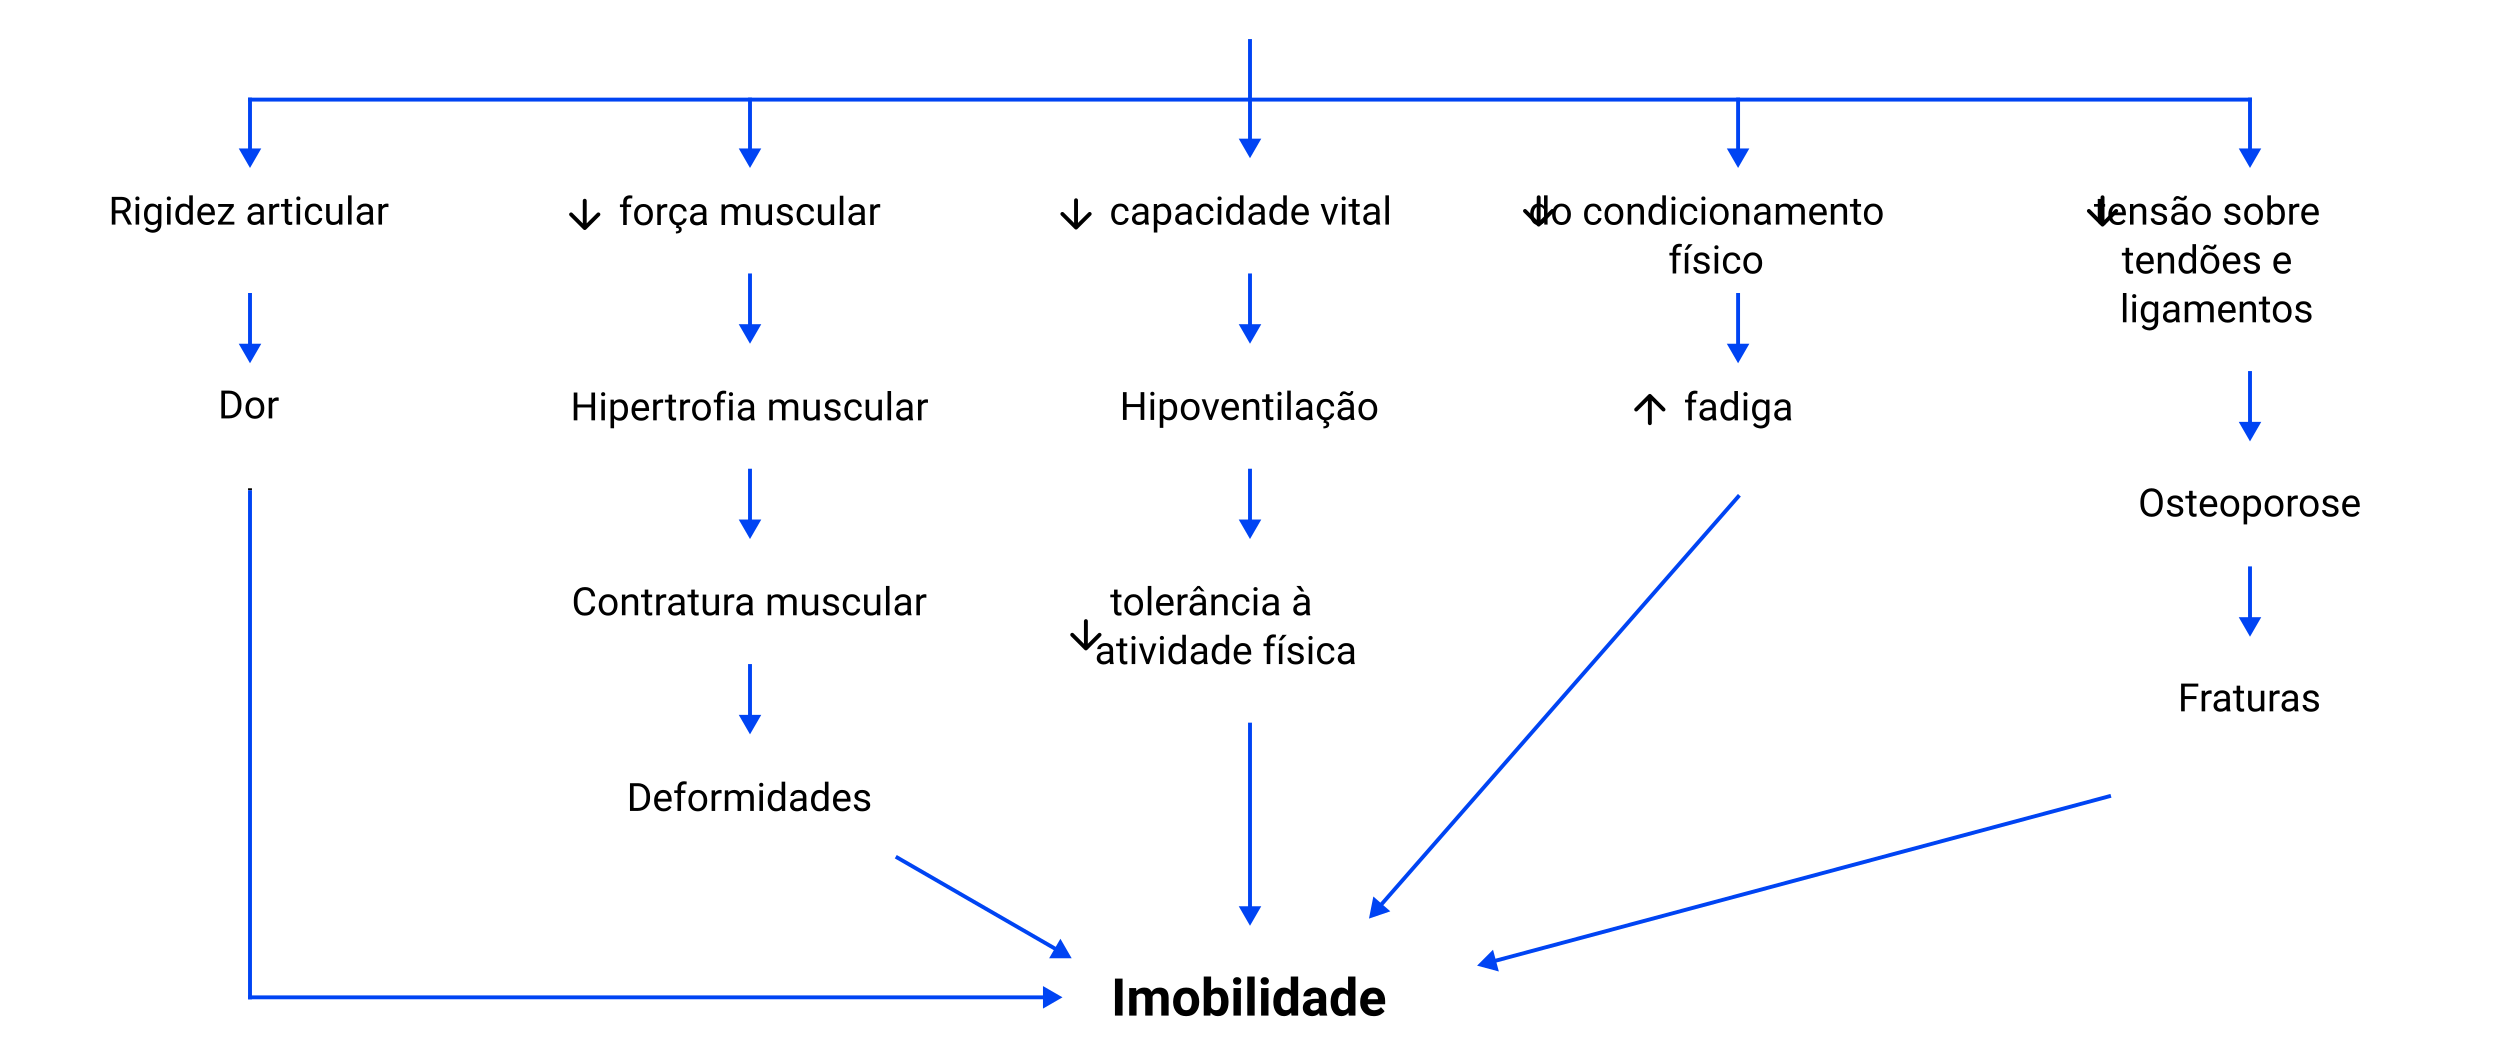
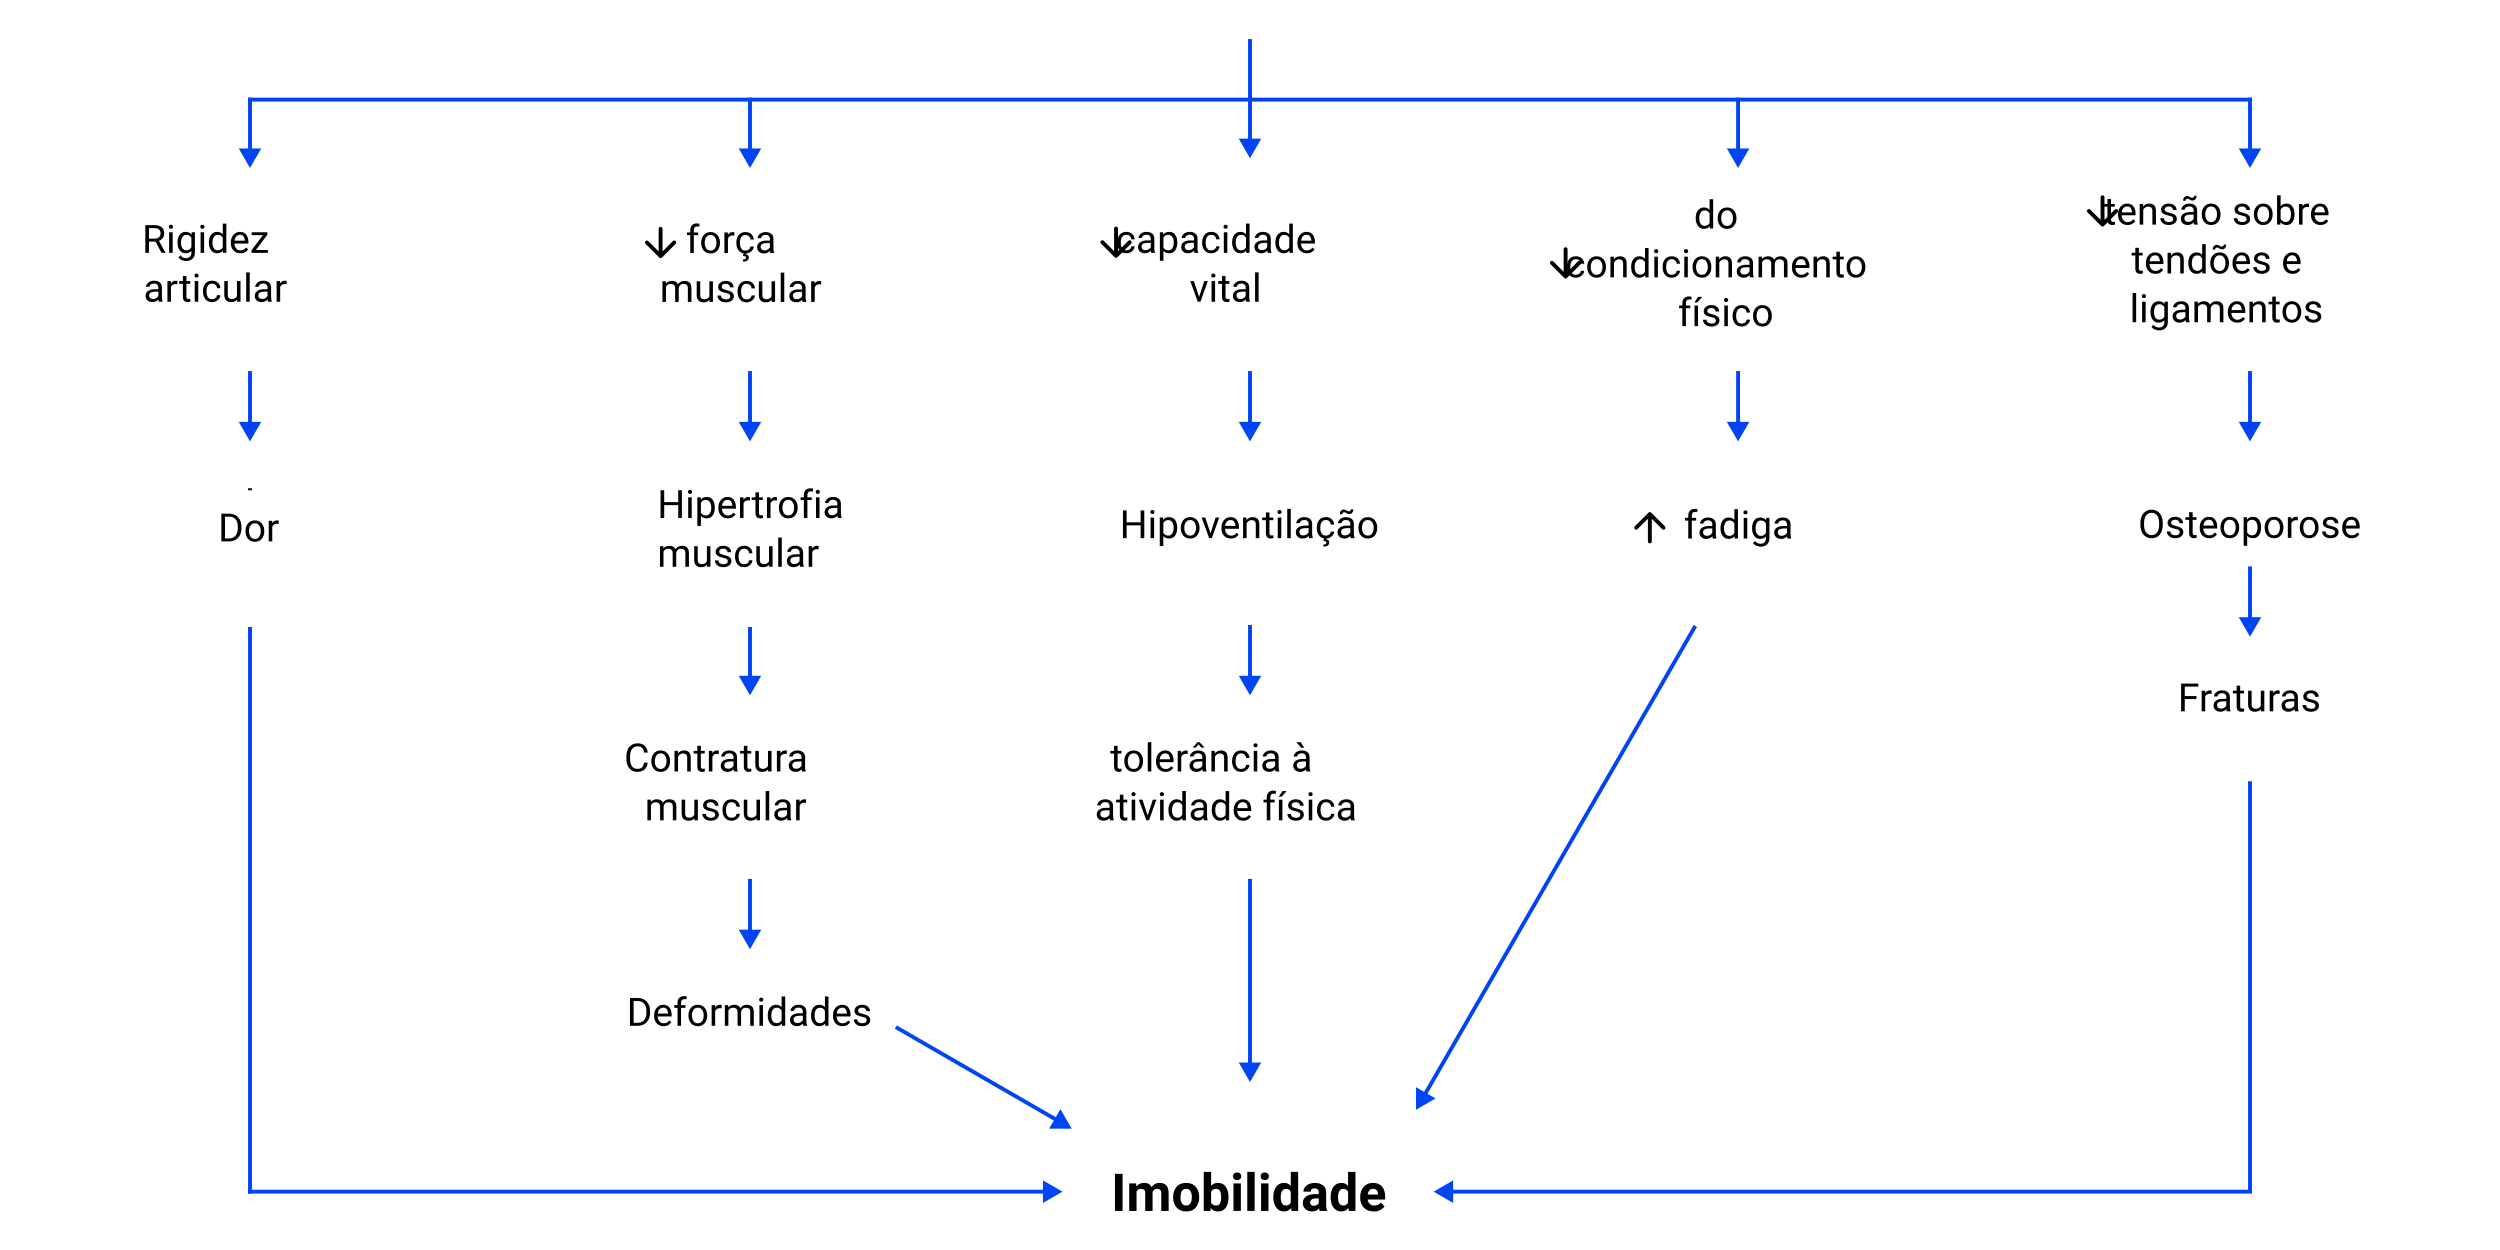
- <svg xmlns="http://www.w3.org/2000/svg" width="1280" height="540" fill="none" version="1.1" viewBox="0 0 1280 540" id="svg208">
-   <defs id="defs212" />
-   <path d="m129 251v-1h-2v1z" fill="#000" id="path22" />
-   <text x="-2.422" y="-137.916" fill="#000000" font-family="Roboto" font-size="20px" letter-spacing="0em" style="white-space:pre" xml:space="preserve" id="text78" />
-   <g transform="translate(0 -58.264)" id="g118">
-     <rect x="550" y="558.26" width="180" height="40" fill="none" id="rect114" />
-     <text x="-38.642" y="-63.442" fill="#000000" font-family="Roboto" font-size="28px" font-weight="600" letter-spacing="0em" style="white-space:pre" xml:space="preserve" id="text116" />
-   </g>
-   <text x="-2.422" y="-39.006" fill="#000000" font-family="Roboto" font-size="20px" letter-spacing="0em" style="white-space:pre" xml:space="preserve" id="text122" />
-   <g id="dor">
-     <path d="m 129,151 v -1 h -2 v 1 z m -1,35 5.774,-10 h -11.548 z m -1,-35 v 26 h 2 v -26 z" id="path56" style="fill:#0044f3" />
-     <g fill="#0044f3" id="g20">
-       <path d="m 534,504.86 v 4.773 H 127 v 2 h 407 v 4.773 l 10,-5.773 z" id="path16" />
-       <path d="m 127,251 v 260.64 h 2 V 251 Z" id="path18" />
-     </g>
-     <text x="111.677" y="214.219" fill="#666666" font-family="'Bebas Neue'" font-size="40px" letter-spacing="0px" style="line-height:1.25" xml:space="preserve" id="text126">
-       <tspan x="111.677" y="214.219" fill="#000000" font-family="Roboto" font-size="20px" id="tspan124">Dor</tspan>
+ <svg xmlns="http://www.w3.org/2000/svg" width="1280" height="640" fill="none" version="1.1" viewBox="0 0 1280 640">
+   <text x="-56.097" y="-140.672" fill="#000000" font-family="Roboto" font-size="20px" letter-spacing="0em" style="white-space:pre" xml:space="preserve" />
+   <path d="m129 251v-1h-2v1z" fill="#000" />
+   <g fill="#000000" font-size="20px">
+     <text x="-2.422" y="-137.916" font-family="Roboto" letter-spacing="0em" style="white-space:pre" xml:space="preserve" />
+     <text x="-2.422" y="-39.006" font-family="Roboto" letter-spacing="0em" style="white-space:pre" xml:space="preserve" />
+     <text x="1152.317" y="120.42" font-family="'Bebas Neue'" letter-spacing="0px" style="line-height:1.25" xml:space="preserve">
+       <tspan x="1152.317" y="120.42" fill="#000000" font-family="Roboto" font-size="20px" text-align="center" text-anchor="middle" />
    </text>
  </g>
-   <text x="1152.317" y="120.42" fill="#000000" font-family="'Bebas Neue'" font-size="20px" letter-spacing="0px" style="line-height:1.25" xml:space="preserve" id="text130">
-     <tspan x="1152.317" y="120.42" fill="#000000" font-family="Roboto" font-size="20px" text-align="center" text-anchor="middle" id="tspan128" />
+   <text x="654.753" y="668.291" font-family="'Bebas Neue'" font-size="40px" letter-spacing="0px" style="line-height:1.25" xml:space="preserve">
+     <tspan x="654.753" y="668.291" />
+     <tspan x="654.753" y="718.291" fill="#000000" font-size="20px" />
  </text>
-   <text x="654.753" y="668.291" font-size="40px" style="line-height:1.25;font-family:'Bebas Neue';letter-spacing:0px" xml:space="preserve" id="text148">
-     <tspan x="654.753" y="668.291" id="tspan144" />
-     <tspan x="654.753" y="718.291" fill="#000000" font-size="20px" id="tspan146" />
+   <text x="568.913" y="620" font-family="'Bebas Neue'" font-size="26.667px" letter-spacing="0px" style="line-height:1.25" xml:space="preserve">
+     <tspan x="568.913" y="620" fill="#000000" font-family="Roboto" font-size="26.667px" font-weight="bold">Imobilidade</tspan>
  </text>
-   <text x="568.913" y="520" font-size="26.667px" style="line-height:1.25;font-family:'Bebas Neue';letter-spacing:0px" xml:space="preserve" id="text152">
-     <tspan x="568.913" y="520" fill="#000000" font-family="Roboto" font-size="26.667px" font-weight="bold" id="tspan150">Imobilidade</tspan>
-   </text>
-   <g id="g1780">
-     <path d="m 385,141 v -1 h -2 v 1 z m -1,35 5.774,-10 h -11.548 z m -1,-35 v 26 h 2 v -26 z" id="path58" style="fill:#0044f3" />
-     <text x="292.091" y="215.205" font-size="20px" style="line-height:1.25;font-family:'Bebas Neue';letter-spacing:0px" xml:space="preserve" id="text156">
-       <tspan x="292.091" y="215.205" fill="#000000" font-family="Roboto" font-size="20px" id="tspan154">Hipertrofia muscular</tspan>
+   <g id="hm" transform="translate(0,50)">
+     <path d="m385 141v-1h-2v1zm-1 35 5.774-10h-11.548zm-1-35v26h2v-26z" fill="#0044f3" />
+     <text x="336.544" y="215.205" fill="#000000" font-family="Roboto" font-size="20px" letter-spacing="0px" style="line-height:1.25" xml:space="preserve">
+       <tspan x="336.544" y="215.205">Hipertrofia</tspan>
+       <tspan x="336.544" y="240.205">muscular</tspan>
    </text>
  </g>
-   <g id="g2088">
-     <path d="m 385,241 v -1 h -2 v 1 z m -1,35 5.774,-10 h -11.548 z m -1,-35 v 26 h 2 v -26 z" id="path24" style="fill:#0044f3" />
-     <text x="292.628" y="315" font-family="'Bebas Neue'" style="font-size:20px;line-height:1.25;letter-spacing:0px" xml:space="preserve" id="text168">
-       <tspan x="292.628" y="315" fill="#000000" font-family="Roboto" font-size="20px" id="tspan166">Contratura muscular</tspan>
+   <g id="cm" transform="translate(0,80)">
+     <path d="m385 241h-2zm-1 35 5.774-10h-11.548zm-1-35v26h2v-26z" fill="#0044f3" />
+     <text x="383.966" y="315" fill="#000000" font-family="Roboto" font-size="20px" letter-spacing="0px" text-anchor="middle" style="line-height:1.25" xml:space="preserve">
+       <tspan x="383.966" y="315" text-align="center">Contratura</tspan>
+       <tspan x="383.966" y="340" text-align="center">muscular</tspan>
    </text>
  </g>
-   <g id="g1161">
-     <path d="m385 341v-1h-2v1zm-1 35 5.774-10h-11.548zm-1-35v26h2v-26z" fill="#0044f3" id="path14" />
-     <path d="m460 438.27-0.866-0.5-1 1.732 0.866 0.5zm88.701 52.366-5.773-10-5.774 10zm-89.701-50.634 81.406 47 1-1.732-81.406-47z" fill="#0044f3" id="path120" />
-     <text x="320.89" y="415.205" font-family="'Bebas Neue'" style="font-size:20px;line-height:1.25;letter-spacing:0px" xml:space="preserve" id="text172">
-       <tspan x="320.89" y="415.205" fill="#000000" font-family="Roboto" font-size="20px" id="tspan170">Deformidades</tspan>
+   <g id="deform" transform="translate(0,110)">
+     <path d="m385 341v-1h-2v1zm-1 35 5.774-10h-11.548zm-1-35v26h2v-26z" fill="#0044f3" />
+     <path d="m460 415.5-0.866-0.5-1 1.732 0.866 0.5zm88.701 52.366-5.773-10-5.774 10zm-89.701-50.634 81.406 47 1-1.732-81.406-47z" fill="#0044f3" />
+     <text x="320.89" y="415.205" font-family="'Bebas Neue'" font-size="20px" letter-spacing="0px" style="line-height:1.25" xml:space="preserve">
+       <tspan x="320.89" y="415.205" fill="#000000" font-family="Roboto" font-size="20px">Deformidades</tspan>
    </text>
  </g>
-   <g id="g1775">
-     <path d="m 641,141 v -1 h -2 v 1 z m -1,35 5.774,-10 h -11.548 z m -1,-35 v 26 h 2 v -26 z" id="path60" style="fill:#0044f3" />
-     <text x="573.296" y="215" font-family="'Bebas Neue'" style="font-size:20px;line-height:1.25;letter-spacing:0px" xml:space="preserve" id="text176">
-       <tspan x="573.296" y="215" fill="#000000" font-family="Roboto" font-size="20px" id="tspan174">Hipoventilação</tspan>
+   <g id="hipovent" transform="translate(0,50)">
+     <path d="m641 141v-1h-2v1zm-1 35 5.774-10h-11.548zm-1-35v26h2v-26z" fill="#0044f3" />
+     <text x="573.296" y="225.532" font-family="'Bebas Neue'" font-size="20px" letter-spacing="0px" style="line-height:1.25" xml:space="preserve">
+       <tspan x="573.296" y="225.532" fill="#000000" font-family="Roboto" font-size="20px">Hipoventilação</tspan>
    </text>
  </g>
-   <g id="g1439">
-     <path d="m 641,241 v -1 h -2 v 1 z m -1,35 5.774,-10 h -11.548 z m -1,-35 v 26 h 2 v -26 z" id="path26" style="fill:#0044f3" />
-     <path d="m 641,371 v -1 h -2 v 1 z m -1,103 5.774,-10 h -11.547 z m -1,-103 v 94 h 2 v -94 z" id="path28" style="fill:#0044f3" />
-     <path d="m 555.98,317.005 a 1,1 0 0 0 -1,1 v 11.586 l -5.293,-5.293 a 1,1 0 0 0 -0.707,-0.293 1,1 0 0 0 -0.707,0.293 1,1 0 0 0 0,1.414 l 7,7 a 1,1 0 0 0 0.062,0.047 1,1 0 0 0 0.129,0.092 1,1 0 0 0 0.135,0.068 1,1 0 0 0 0.148,0.049 1,1 0 0 0 0.158,0.025 1,1 0 0 0 0.074,0.012 1,1 0 0 0 0.074,-0.012 1,1 0 0 0 0.158,-0.025 1,1 0 0 0 0.148,-0.049 1,1 0 0 0 0.135,-0.068 1,1 0 0 0 0.129,-0.092 1,1 0 0 0 0.062,-0.047 l 7,-7 a 1,1 0 0 0 0,-1.414 1,1 0 0 0 -1.414,0 l -5.293,5.293 v -11.586 a 1,1 0 0 0 -1,-1 z" color="#000000" fill="#000000" stroke-linecap="round" stroke-linejoin="round" style="-inkscape-stroke:none" id="path74" />
-     <text x="640.015" y="315" fill="#000000" font-family="Roboto" text-anchor="middle" style="font-size:20px;line-height:1.25;letter-spacing:0px" xml:space="preserve" id="text182">
-       <tspan x="640.015" y="315" text-align="center" id="tspan178">tolerância à </tspan>
-       <tspan x="640.015" y="340" text-align="center" id="tspan180">atividade física</tspan>
+   <g id="taf" transform="translate(0,80)">
+     <path d="m641 371v-1h-2v1zm-1 103 5.774-10h-11.547zm-1-103v94h2v-94z" fill="#0044f3" />
+     <path d="m641 241v-1h-2v1zm-1 35 5.774-10h-11.548zm-1-35v26h2v-26z" fill="#0044f3" />
+     <text x="640.015" y="315" fill="#000000" font-family="Roboto" font-size="20px" letter-spacing="0px" text-anchor="middle" style="line-height:1.25" xml:space="preserve">
+       <tspan x="640.015" y="315" text-align="center">tolerância à </tspan>
+       <tspan x="640.015" y="340" text-align="center">atividade física</tspan>
    </text>
  </g>
-   <g id="g1556">
-     <path d="m 890.66,254.99 0.658,-0.753 -1.505,-1.317 -0.659,0.752 z m -189.75,215.34 10.93,-3.724 -8.69,-7.604 z M 889.16,253.67 706.09,462.9 l 1.505,1.317 183.07,-209.23 z" id="path30" style="fill:#0044f3" />
-     <path d="m 890.9,151 v -1 h -2 v 1 z m -1,35 5.774,-10 h -11.548 z m -1,-35 v 26 h 2 v -26 z" id="path62" style="fill:#0044f3" />
-     <path d="m 844.72,217.685 a 1,1 0 0 1 -1,-1 v -11.586 l -5.293,5.293 a 1,1 0 0 1 -0.707,0.293 1,1 0 0 1 -0.707,-0.293 1,1 0 0 1 0,-1.414 l 7,-7 a 1,1 0 0 1 0.062,-0.047 1,1 0 0 1 0.129,-0.092 1,1 0 0 1 0.135,-0.068 1,1 0 0 1 0.148,-0.049 1,1 0 0 1 0.158,-0.025 1,1 0 0 1 0.074,-0.012 1,1 0 0 1 0.074,0.012 1,1 0 0 1 0.158,0.025 1,1 0 0 1 0.148,0.049 1,1 0 0 1 0.135,0.068 1,1 0 0 1 0.129,0.092 1,1 0 0 1 0.062,0.047 l 7,7 a 1,1 0 0 1 0,1.414 1,1 0 0 1 -1.414,0 l -5.293,-5.293 v 11.586 a 1,1 0 0 1 -1,1 z" color="#000000" fill="#000000" stroke-linecap="round" stroke-linejoin="round" style="-inkscape-stroke:none" id="path186" />
-     <text x="862.13" y="215.205" font-family="'Bebas Neue'" font-size="20px" letter-spacing="0px" style="line-height:1.25" xml:space="preserve" id="text190">
-       <tspan x="862.13" y="215.205" fill="#000000" font-family="Roboto" font-size="20px" id="tspan188">fadiga</tspan>
+   <g id="fadiga" transform="translate(0,40)">
+     <path d="m890.9 151v-1h-2v1zm-1 35 5.774-10h-11.548zm-1-35v26h2v-26z" fill="#0044f3" />
+     <path d="m844.72 238.2a1 1 0 0 1-1-1v-11.586l-5.293 5.293a1 1 0 0 1-0.707 0.293 1 1 0 0 1-0.707-0.293 1 1 0 0 1 0-1.414l7-7a1 1 0 0 1 0.062-0.047 1 1 0 0 1 0.129-0.092 1 1 0 0 1 0.135-0.068 1 1 0 0 1 0.148-0.049 1 1 0 0 1 0.158-0.025 1 1 0 0 1 0.074-0.012 1 1 0 0 1 0.074 0.012 1 1 0 0 1 0.158 0.025 1 1 0 0 1 0.148 0.049 1 1 0 0 1 0.135 0.068 1 1 0 0 1 0.129 0.092 1 1 0 0 1 0.062 0.047l7 7a1 1 0 0 1 0 1.414 1 1 0 0 1-1.414 0l-5.293-5.293v11.586a1 1 0 0 1-1 1z" color="#000000" fill="#000" stroke-linecap="round" stroke-linejoin="round" style="-inkscape-stroke:none" />
+     <text x="862.13" y="235.723" font-family="'Bebas Neue'" font-size="20px" letter-spacing="0px" style="line-height:1.25" xml:space="preserve">
+       <tspan x="862.13" y="235.723" fill="#000000" font-family="Roboto" font-size="20px">fadiga</tspan>
+     </text>
+     <path d="m868.37 281.87 0.5-0.866-1.732-1-0.5 0.866zm-143.37 246.32 10-5.773-10.001-5.774zm141.63-247.32-138 239.02 1.732 1 138-239.02z" fill="#0044f3" />
+   </g>
+   <g id="osteo">
+     <path d="m1153 191v-1h-2v1zm-1 35 5.77-10h-11.54zm-1-35v26h2v-26z" fill="#0044f3" />
+     <text x="1094.729" y="275.376" font-family="'Bebas Neue'" font-size="20px" letter-spacing="0px" style="line-height:1.25" xml:space="preserve">
+       <tspan x="1094.729" y="275.376" fill="#000000" font-family="Roboto" font-size="20px">Osteoporose</tspan>
    </text>
  </g>
-   <g id="g1770">
-     <path d="m 1153,191 v -1 h -2 v 1 z m -1,35 5.77,-10 h -11.54 z m -1,-35 v 26 h 2 v -26 z" id="path64" style="fill:#0044f3" />
-     <text x="1094.729" y="264.414" font-family="'Bebas Neue'" font-size="20px" letter-spacing="0px" style="line-height:1.25" xml:space="preserve" id="text196">
-       <tspan x="1094.729" y="264.414" fill="#000000" font-family="Roboto" font-size="20px" id="tspan194">Osteoporose</tspan>
+   <g id="frat">
+     <path d="m1153 400v211.13h-2v-211.13z" fill="#0044f3" />
+     <path d="m1153 291v-1h-2v1zm-1 35 5.77-10h-11.54zm-1-35v26h2v-26z" fill="#0044f3" />
+     <text x="1115.076" y="364.219" font-family="'Bebas Neue'" font-size="20px" letter-spacing="0px" style="line-height:1.25" xml:space="preserve">
+       <tspan x="1115.076" y="364.219" fill="#000000" font-family="Roboto" font-size="20px">Fraturas</tspan>
    </text>
+     <path d="m744 604.36v4.773h407v2h-407v4.773l-10-5.773z" fill="#0044f3" />
  </g>
-   <g id="g1663">
-     <path d="m 1153,291 v -1 h -2 v 1 z m -1,35 5.77,-10 h -11.54 z m -1,-35 v 26 h 2 v -26 z" id="path32" style="fill:#0044f3" />
-     <path d="m1080.1 408.68 0.966-0.259-0.518-1.932-0.966 0.259zm-323.84 85.738 11.154 2.989-2.989-11.155zm323.33-87.67-314.89 84.375 0.518 1.932 314.89-84.375z" fill="#0044f3" id="path112" />
-     <text x="1115.076" y="364.219" font-family="'Bebas Neue'" font-size="20px" letter-spacing="0px" style="line-height:1.25" xml:space="preserve" id="text200">
-       <tspan x="1115.076" y="364.219" fill="#000000" font-family="Roboto" font-size="20px" id="tspan198">Fraturas</tspan>
+   <g id="dor" transform="translate(0,40)">
+     <path d="m534 564.36v4.773h-407v2h407v4.773l10-5.773z" fill="#0044f3" />
+     <path d="m127 281v290.13h2v-290.13z" fill="#0044f3" />
+     <text x="111.677" y="237.212" fill="#666666" font-family="'Bebas Neue'" font-size="40px" letter-spacing="0px" style="line-height:1.25" xml:space="preserve">
+       <tspan x="111.677" y="237.212" fill="#000000" font-family="Roboto" font-size="20px">Dor</tspan>
    </text>
+     <path d="m129 151v-1h-2v1zm-1 35 5.774-10h-11.548zm-1-35v26h2v-26z" fill="#0044f3" />
  </g>
-   <g id="linha-1">
-     <text x="55.578" y="65" fill="#666666" font-family="'Bebas Neue'" font-size="40px" letter-spacing="0px" style="line-height:1.25" xml:space="preserve" id="text84">
-       <tspan x="55.578" y="65" id="tspan80" />
-       <tspan x="55.578" y="115" fill="#000000" font-family="Roboto" font-size="20px" id="tspan82">Rigidez articular</tspan>
+   <g id="linha">
+     <text x="55.578" y="90" fill="#666666" font-family="'Bebas Neue'" font-size="40px" letter-spacing="0px" style="line-height:1.25" xml:space="preserve">
+       <tspan x="55.578" y="90" fill="#000000" font-family="Roboto" font-size="20px" />
    </text>
-     <g fill="#0044f3" id="g98">
-       <path d="m127 50v2h1026v-2h-1025z" color="#000000" stroke-linecap="square" style="-inkscape-stroke:none" id="path86" />
-       <path d="m129 51v-1h-2v1zm-1 35 5.774-10h-11.548zm-1-35v26h2v-26z" id="path88" />
-       <path d="m385 51v-1h-2v1zm-1 35 5.774-10h-11.548zm-1-35v26h2v-26z" id="path90" />
-       <path d="m641 21v-1h-2v1zm-1 60 5.774-10h-11.548zm-1-60v51h2v-51z" id="path92" />
-       <path d="m890.9 51v-1h-2v1zm-1 35 5.774-10h-11.548zm-1-35v26h2v-26z" id="path94" />
-       <path d="m1153 51v-1h-2v1zm-1 35 5.77-10h-11.54zm-1-35v26h2v-26z" id="path96" />
+     <g fill="#0044f3">
+       <path d="m127 50v2h1026v-2h-1025z" color="#000000" stroke-linecap="square" style="-inkscape-stroke:none" />
+       <path d="m129 51v-1h-2v1zm-1 35 5.774-10h-11.548zm-1-35v26h2v-26z" />
+       <path d="m385 51v-1h-2v1zm-1 35 5.774-10h-11.548zm-1-35v26h2v-26z" />
+       <path d="m641 21v-1h-2v1zm-1 60 5.774-10h-11.548zm-1-60v51h2v-51z" />
+       <path d="m890.9 51v-1h-2v1zm-1 35 5.774-10h-11.548zm-1-35v26h2v-26z" />
+       <path d="m1153 51v-1h-2v1zm-1 35 5.77-10h-11.54zm-1-35v26h2v-26z" />
    </g>
-     <g transform="translate(0 -9.9023)" id="g108">
-       <text x="895.985" y="124.902" fill="#000000" font-family="Roboto" font-size="20px" letter-spacing="0px" text-anchor="middle" style="line-height:1.25" xml:space="preserve" id="text104">
-         <tspan x="895.985" y="124.902" text-align="center" id="tspan100">do condicionamento</tspan>
-         <tspan x="895.985" y="149.902" text-align="center" id="tspan102">físico</tspan>
+     <text x="895.985" y="116.982" fill="#000000" font-family="Roboto" font-size="20px" letter-spacing="0px" text-anchor="middle" style="line-height:1.25" xml:space="preserve">
+       <tspan x="895.985" y="116.982" text-align="center">do</tspan>
+       <tspan x="895.985" y="141.982" text-align="center">condicionamento</tspan>
+       <tspan x="895.985" y="166.982" text-align="center">físico</tspan>
+     </text>
+     <path d="m801.59 126.58a1 1 0 0 0-1 1v11.586l-5.293-5.293a1 1 0 0 0-0.707-0.293 1 1 0 0 0-0.707 0.293 1 1 0 0 0 0 1.414l7 7a1 1 0 0 0 0.062 0.047 1 1 0 0 0 0.129 0.092 1 1 0 0 0 0.135 0.068 1 1 0 0 0 0.148 0.049 1 1 0 0 0 0.158 0.025 1 1 0 0 0 0.074 0.012 1 1 0 0 0 0.074-0.012 1 1 0 0 0 0.158-0.025 1 1 0 0 0 0.148-0.049 1 1 0 0 0 0.135-0.068 1 1 0 0 0 0.129-0.092 1 1 0 0 0 0.062-0.047l7-7a1 1 0 0 0 0-1.414 1 1 0 0 0-1.414 0l-5.293 5.293v-11.586a1 1 0 0 0-1-1z" color="#000000" fill="#000" stroke-linecap="round" stroke-linejoin="round" style="-inkscape-stroke:none" />
+     <path d="m1076.5 100a1 1 0 0 0-1 1v11.586l-5.293-5.293a1 1 0 0 0-0.707-0.293 1 1 0 0 0-0.707 0.293 1 1 0 0 0 0 1.414l7 7a1 1 0 0 0 0.062 0.047 1 1 0 0 0 0.129 0.092 1 1 0 0 0 0.135 0.068 1 1 0 0 0 0.148 0.049 1 1 0 0 0 0.158 0.025 1 1 0 0 0 0.074 0.012 1 1 0 0 0 0.074-0.012 1 1 0 0 0 0.158-0.025 1 1 0 0 0 0.148-0.049 1 1 0 0 0 0.135-0.068 1 1 0 0 0 0.129-0.092 1 1 0 0 0 0.062-0.047l7-7a1 1 0 0 0 0-1.414 1 1 0 0 0-1.414 0l-5.293 5.293v-11.586a1 1 0 0 0-1-1z" color="#000000" fill="#000" stroke-linecap="round" stroke-linejoin="round" style="-inkscape-stroke:none" />
+     <text x="1152.317" y="115" fill="#000000" font-family="Roboto" font-size="20px" letter-spacing="0px" text-anchor="middle" style="line-height:1.25" xml:space="preserve">
+       <tspan x="1152.317" y="115" text-align="center">tensão sobre</tspan>
+       <tspan x="1152.317" y="140" text-align="center">tendões e</tspan>
+       <tspan x="1152.317" y="165" text-align="center">ligamentos</tspan>
+     </text>
+     <path d="m571.41 116.01a1 1 0 0 0-1 1v11.586l-5.293-5.293a1 1 0 0 0-0.707-0.293 1 1 0 0 0-0.707 0.293 1 1 0 0 0 0 1.414l7 7a1 1 0 0 0 0.062 0.047 1 1 0 0 0 0.129 0.092 1 1 0 0 0 0.135 0.068 1 1 0 0 0 0.148 0.049 1 1 0 0 0 0.158 0.025 1 1 0 0 0 0.074 0.012 1 1 0 0 0 0.074-0.012 1 1 0 0 0 0.158-0.025 1 1 0 0 0 0.148-0.049 1 1 0 0 0 0.135-0.068 1 1 0 0 0 0.129-0.092 1 1 0 0 0 0.062-0.047l7-7a1 1 0 0 0 0-1.414 1 1 0 0 0-1.414 0l-5.293 5.293v-11.586a1 1 0 0 0-1-1z" color="#000000" fill="#000" stroke-linecap="round" stroke-linejoin="round" style="-inkscape-stroke:none" />
+     <text x="639.912" y="129.482" fill="#000000" font-family="Roboto" font-size="20px" letter-spacing="0px" text-anchor="middle" style="line-height:1.25" xml:space="preserve">
+       <tspan x="639.912" y="129.482" text-align="center">capacidade</tspan>
+       <tspan x="639.912" y="154.482" text-align="center">vital</tspan>
+     </text>
+     <path d="m338.23 116.15a1 1 0 0 0-1 1v11.586l-5.293-5.293a1 1 0 0 0-0.707-0.293 1 1 0 0 0-0.707 0.293 1 1 0 0 0 0 1.414l7 7a1 1 0 0 0 0.062 0.047 1 1 0 0 0 0.129 0.092 1 1 0 0 0 0.135 0.068 1 1 0 0 0 0.148 0.049 1 1 0 0 0 0.158 0.025 1 1 0 0 0 0.074 0.012 1 1 0 0 0 0.074-0.012 1 1 0 0 0 0.158-0.025 1 1 0 0 0 0.148-0.049 1 1 0 0 0 0.135-0.068 1 1 0 0 0 0.129-0.092 1 1 0 0 0 0.062-0.047l7-7a1 1 0 0 0 0-1.414 1 1 0 0 0-1.414 0l-5.293 5.293v-11.586a1 1 0 0 0-1-1z" color="#000000" fill="#000" stroke-linecap="round" stroke-linejoin="round" style="-inkscape-stroke:none" />
+     <g letter-spacing="0px">
+       <text x="396.634" y="129.585" fill="#000000" font-family="Roboto" font-size="20px" text-anchor="middle" style="line-height:1.25" xml:space="preserve">
+         <tspan x="396.634" y="129.585" text-align="center">força</tspan>
+         <tspan x="396.634" y="154.585" text-align="center">muscular</tspan>
      </text>
-       <path d="m787.8 109.9a1 1 0 0 0-1 1v11.586l-5.293-5.293a1 1 0 0 0-0.707-0.293 1 1 0 0 0-0.707 0.293 1 1 0 0 0 0 1.414l7 7a1 1 0 0 0 0.062 0.047 1 1 0 0 0 0.129 0.092 1 1 0 0 0 0.135 0.068 1 1 0 0 0 0.148 0.049 1 1 0 0 0 0.158 0.025 1 1 0 0 0 0.074 0.012 1 1 0 0 0 0.074-0.012 1 1 0 0 0 0.158-0.025 1 1 0 0 0 0.148-0.049 1 1 0 0 0 0.135-0.068 1 1 0 0 0 0.129-0.092 1 1 0 0 0 0.062-0.047l7-7a1 1 0 0 0 0-1.414 1 1 0 0 0-1.414 0l-5.293 5.293v-11.586a1 1 0 0 0-1-1z" color="#000000" fill="#000" stroke-linecap="round" stroke-linejoin="round" style="-inkscape-stroke:none" id="path106" />
-     </g>
-     <g transform="translate(0 -5.4199)" id="g142">
-       <path d="m1076.5 105.42a1 1 0 0 0-1 1v11.586l-5.293-5.293a1 1 0 0 0-0.707-0.293 1 1 0 0 0-0.707 0.293 1 1 0 0 0 0 1.414l7 7a1 1 0 0 0 0.062 0.047 1 1 0 0 0 0.129 0.092 1 1 0 0 0 0.135 0.068 1 1 0 0 0 0.148 0.049 1 1 0 0 0 0.158 0.025 1 1 0 0 0 0.074 0.012 1 1 0 0 0 0.074-0.012 1 1 0 0 0 0.158-0.025 1 1 0 0 0 0.148-0.049 1 1 0 0 0 0.135-0.068 1 1 0 0 0 0.129-0.092 1 1 0 0 0 0.062-0.047l7-7a1 1 0 0 0 0-1.414 1 1 0 0 0-1.414 0l-5.293 5.293v-11.586a1 1 0 0 0-1-1z" color="#000000" fill="#000" stroke-linecap="round" stroke-linejoin="round" style="-inkscape-stroke:none" id="path132" />
-       <text x="1152.317" y="120.42" fill="#000000" font-family="Roboto" font-size="20px" letter-spacing="0px" text-anchor="middle" style="line-height:1.25" xml:space="preserve" id="text140">
-         <tspan x="1152.317" y="120.42" text-align="center" id="tspan134">tensão sobre</tspan>
-         <tspan x="1152.317" y="145.42" text-align="center" id="tspan136">tendões e</tspan>
-         <tspan x="1152.317" y="170.42" text-align="center" id="tspan138">ligamentos</tspan>
+       <g font-family="'Bebas Neue'" font-size="40px">
+         <text x="118.532" y="135.401" style="line-height:1.25" xml:space="preserve">
+           <tspan x="118.532" y="135.401" fill="#000000" font-family="Roboto" font-size="20px" />
+         </text>
+         <text x="145.209" y="125.55" style="line-height:1.25" xml:space="preserve">
+           <tspan x="145.209" y="125.55" />
+         </text>
+         <text x="148.677" y="161.836" style="line-height:1.25" xml:space="preserve">
+           <tspan x="148.677" y="161.836" fill="#000000" />
+         </text>
+         <text x="171.965" y="112.335" style="line-height:1.25" xml:space="preserve">
+           <tspan x="171.965" y="112.335" />
+         </text>
+       </g>
+       <text x="127.614" y="129.482" fill="#000000" font-family="Roboto" font-size="20px" text-anchor="middle" style="line-height:1.25" xml:space="preserve">
+         <tspan x="127.614" y="129.482" text-align="center">Rigidez</tspan>
+         <tspan x="127.614" y="154.482" text-align="center">articular</tspan>
      </text>
    </g>
-     <path d="m550.93 101.53a1 1 0 0 0-1 1v11.586l-5.293-5.293a1 1 0 0 0-0.707-0.293 1 1 0 0 0-0.707 0.293 1 1 0 0 0 0 1.414l7 7a1 1 0 0 0 0.062 0.047 1 1 0 0 0 0.129 0.092 1 1 0 0 0 0.135 0.068 1 1 0 0 0 0.148 0.049 1 1 0 0 0 0.158 0.025 1 1 0 0 0 0.074 0.012 1 1 0 0 0 0.074-0.012 1 1 0 0 0 0.158-0.025 1 1 0 0 0 0.148-0.049 1 1 0 0 0 0.135-0.068 1 1 0 0 0 0.129-0.092 1 1 0 0 0 0.062-0.047l7-7a1 1 0 0 0 0-1.414 1 1 0 0 0-1.414 0l-5.293 5.293v-11.586a1 1 0 0 0-1-1z" color="#000000" fill="#000" stroke-linecap="round" stroke-linejoin="round" style="-inkscape-stroke:none" id="path160" />
-     <text x="568.033" y="115" font-family="'Bebas Neue'" font-size="20px" letter-spacing="0px" style="line-height:1.25" xml:space="preserve" id="text164">
-       <tspan x="568.033" y="115" fill="#000000" font-family="Roboto" font-size="20px" id="tspan162">capacidade vital</tspan>
-     </text>
-     <path d="m299.39 101.77a1 1 0 0 0-1 1v11.586l-5.293-5.293a1 1 0 0 0-0.707-0.293 1 1 0 0 0-0.707 0.293 1 1 0 0 0 0 1.414l7 7a1 1 0 0 0 0.062 0.047 1 1 0 0 0 0.129 0.092 1 1 0 0 0 0.135 0.068 1 1 0 0 0 0.148 0.049 1 1 0 0 0 0.158 0.025 1 1 0 0 0 0.074 0.012 1 1 0 0 0 0.074-0.012 1 1 0 0 0 0.158-0.025 1 1 0 0 0 0.148-0.049 1 1 0 0 0 0.135-0.068 1 1 0 0 0 0.129-0.092 1 1 0 0 0 0.062-0.047l7-7a1 1 0 0 0 0-1.414 1 1 0 0 0-1.414 0l-5.293 5.293v-11.586a1 1 0 0 0-1-1z" color="#000000" fill="#000" stroke-linecap="round" stroke-linejoin="round" style="-inkscape-stroke:none" id="path202" />
-     <text x="316.808" y="115.205" font-family="'Bebas Neue'" font-size="20px" letter-spacing="0px" style="line-height:1.25" xml:space="preserve" id="text206">
-       <tspan x="316.808" y="115.205" fill="#000000" font-family="Roboto" font-size="20px" id="tspan204">força muscular</tspan>
-     </text>
  </g>
</svg>
